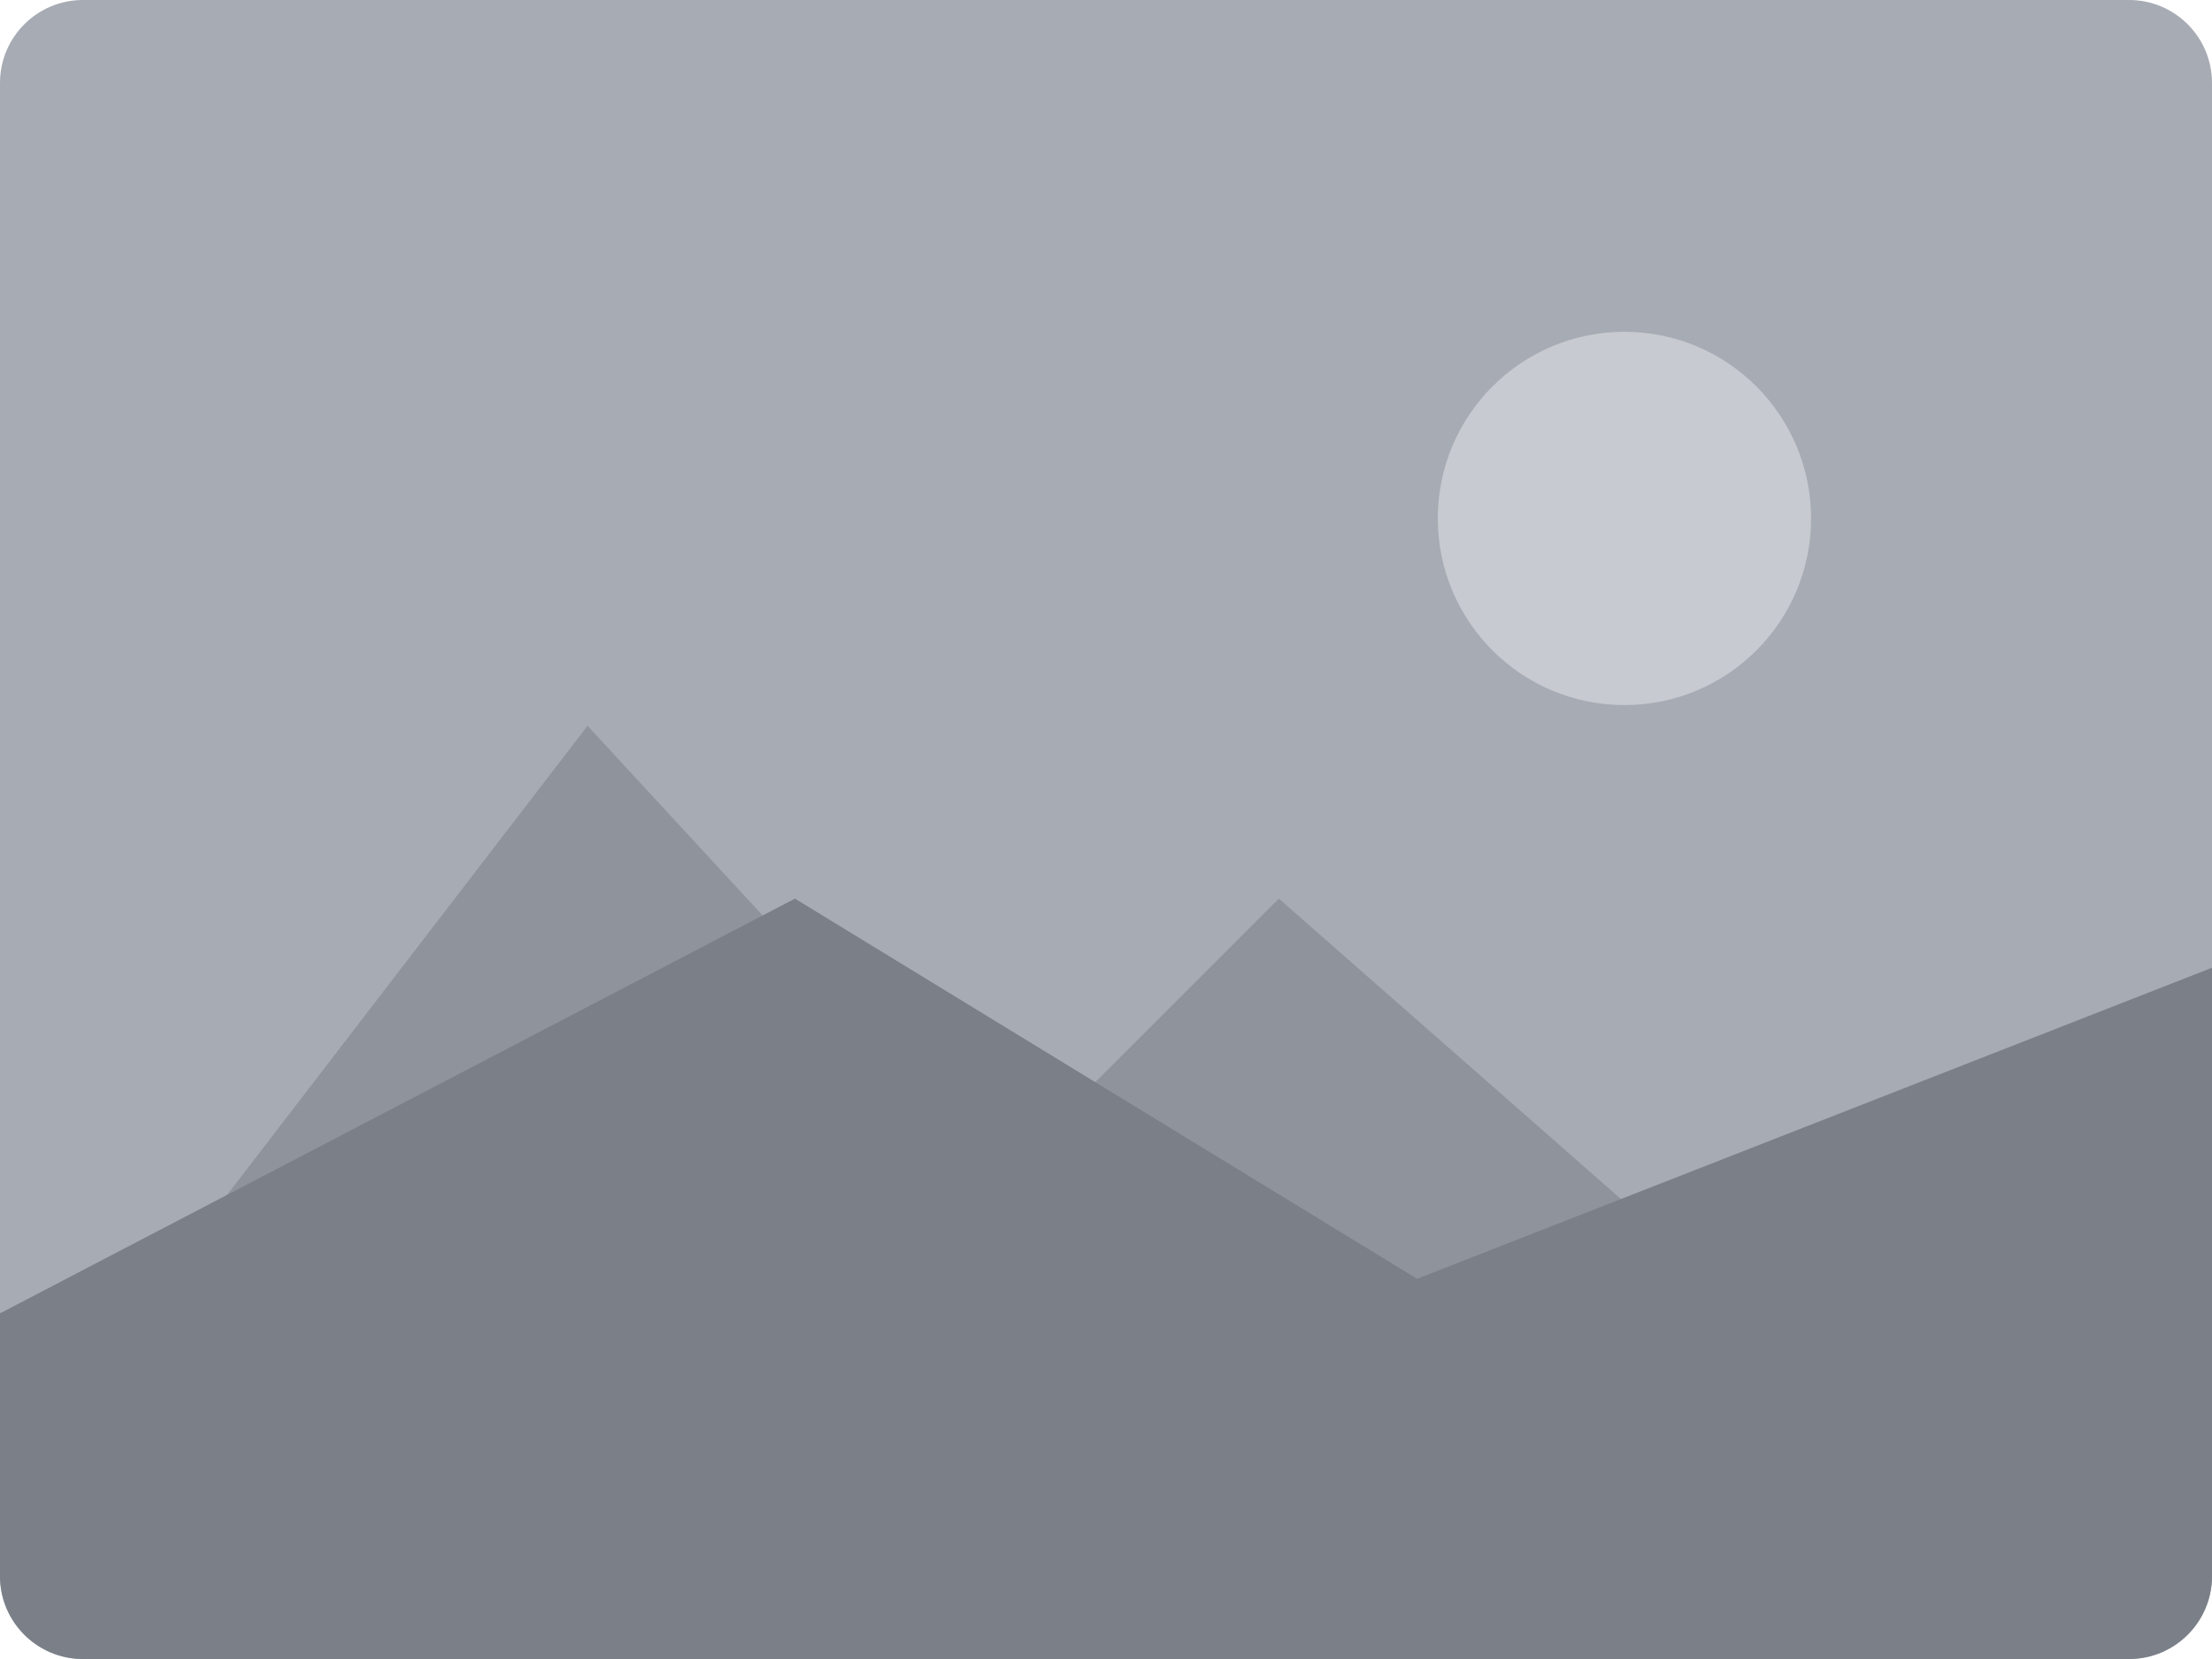
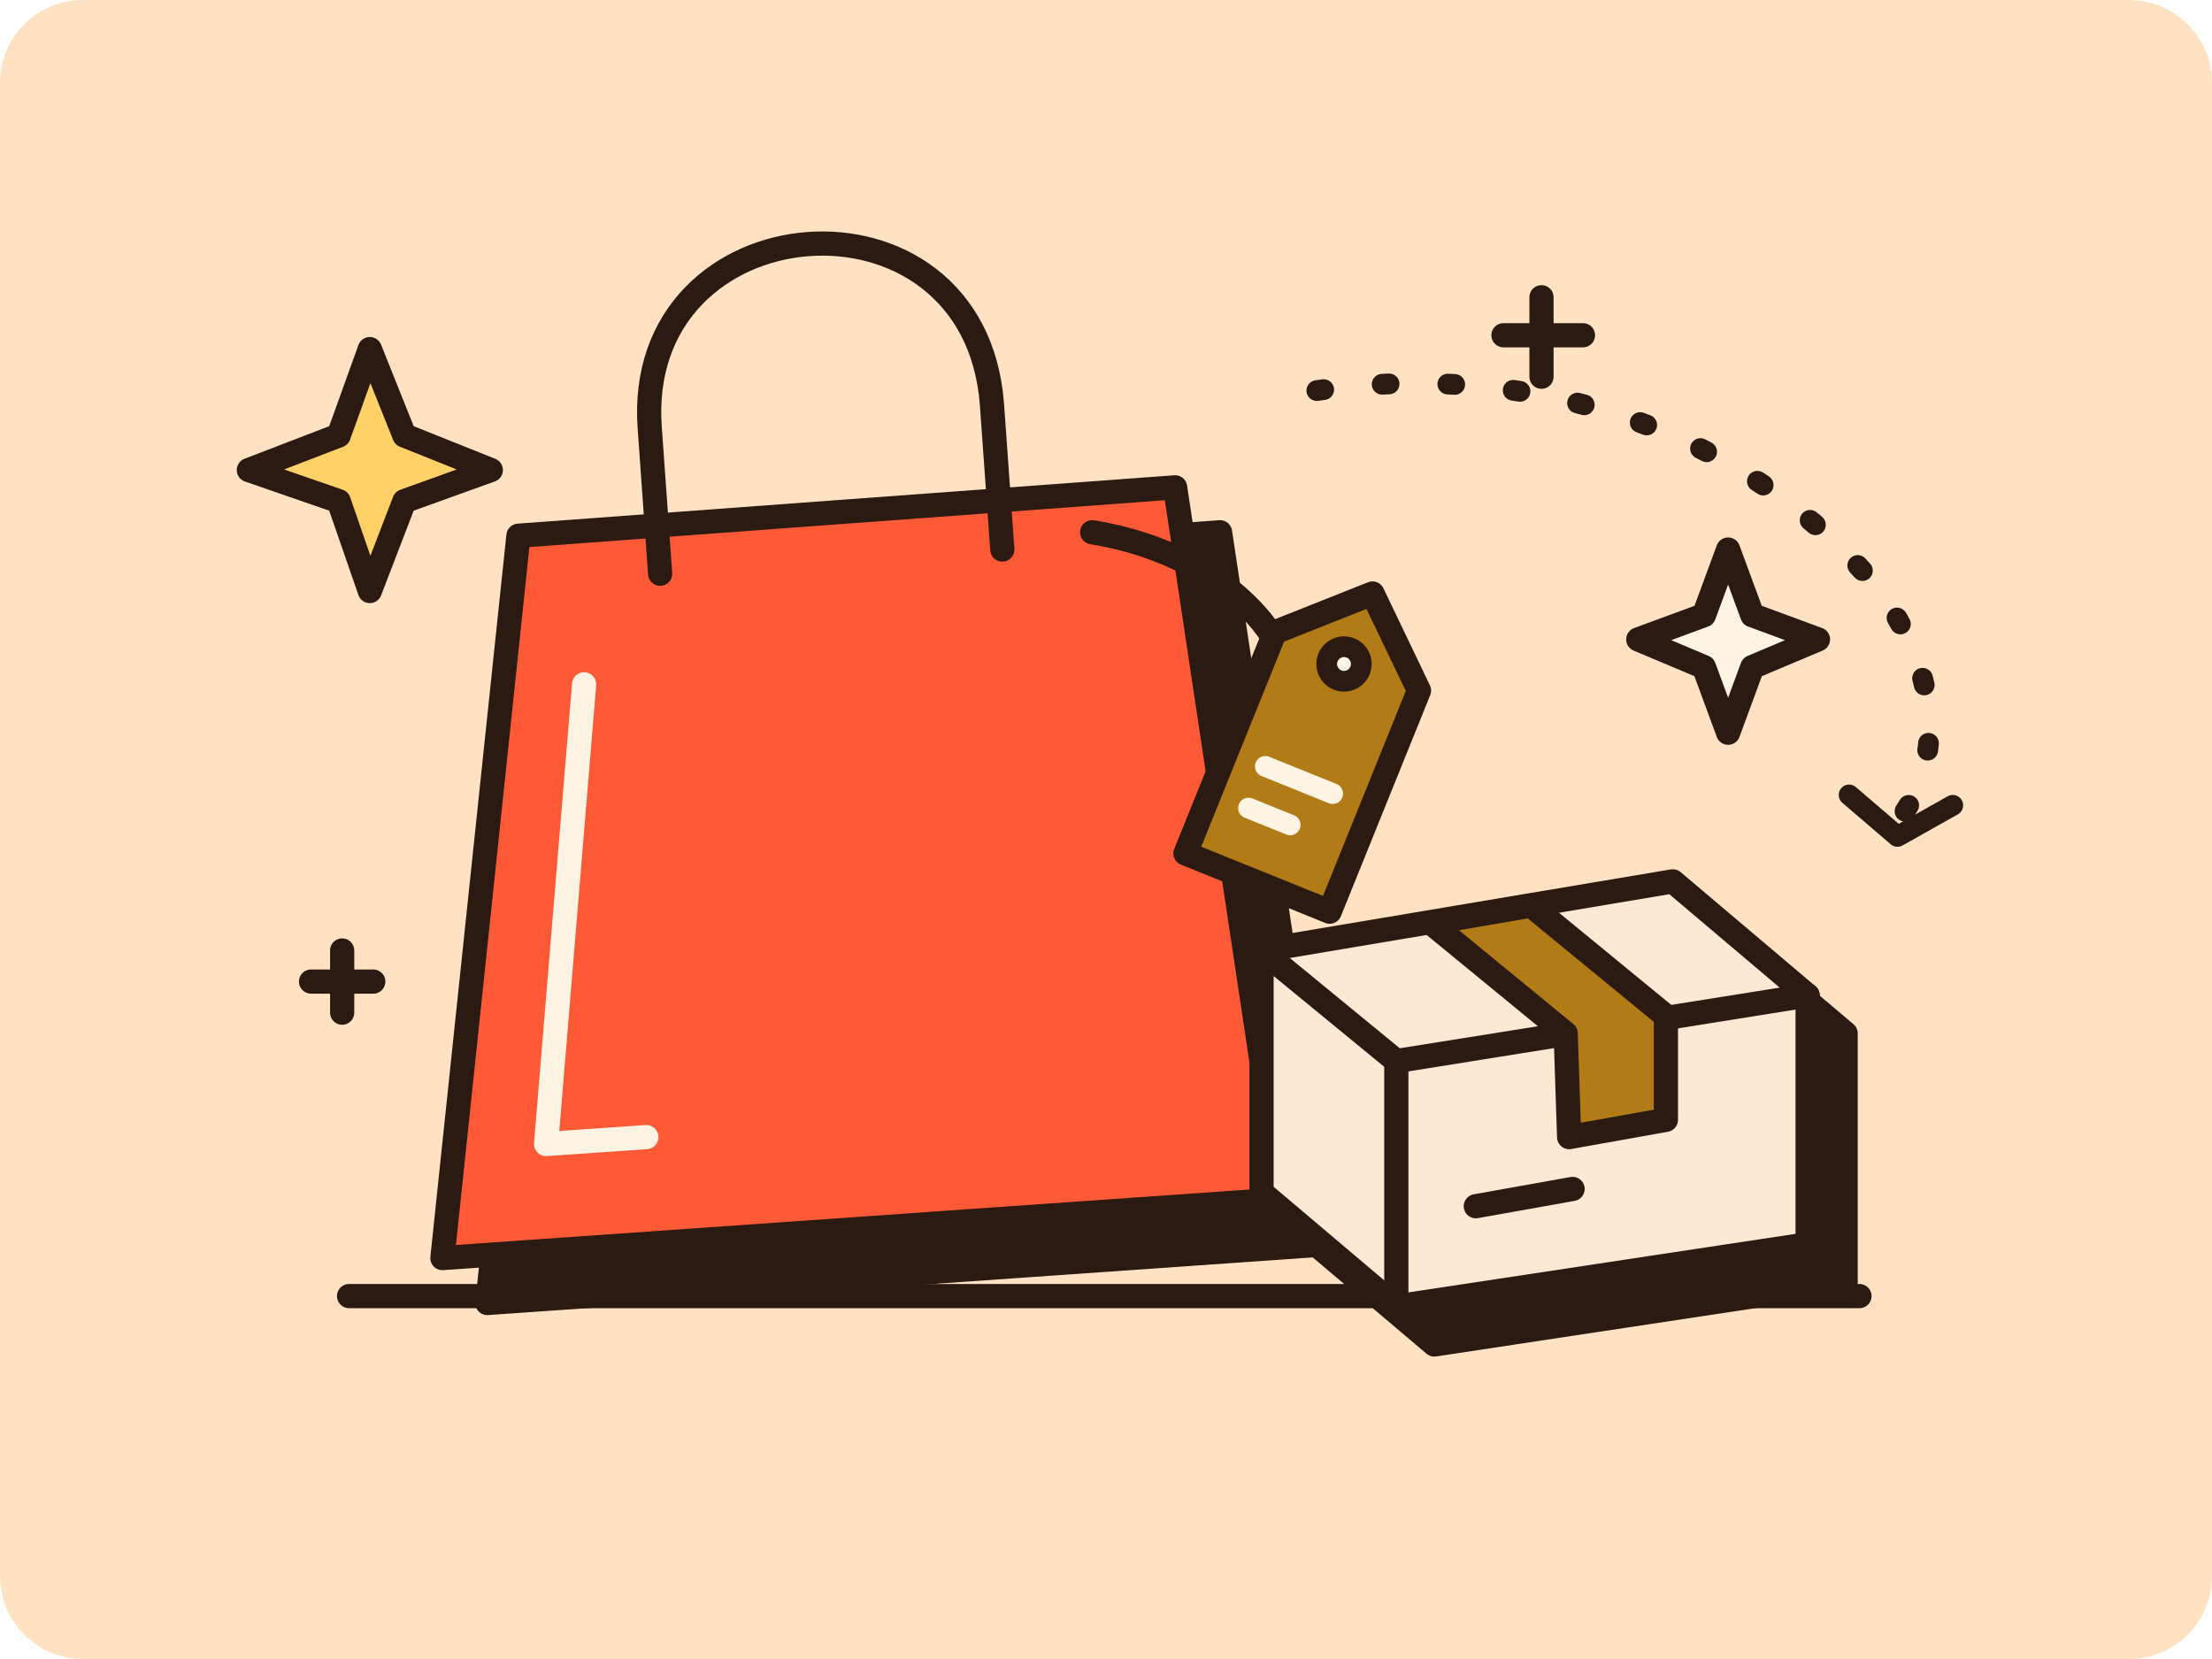
<svg xmlns="http://www.w3.org/2000/svg" viewBox="0 0 640 480" width="640" height="480">
-   <rect width="640" height="480" rx="24" fill="#a7abb3" />
-   <circle cx="470" cy="150" r="54" fill="#c7cad0" />
-   <path d="M24 400l146-190 120 130 80-80 246 216v24H24z" fill="#8e939c" />
-   <path d="M0 456V380l230-120 180 110 230-90v176a24 24 0 0 1-24 24H24A24 24 0 0 1 0 456z" fill="#7a7f88" />
+   <rect width="640" height="480" rx="24" fill="#ffe2c2" />
+   <g stroke="#2b1a12" stroke-width="7" stroke-linecap="round" stroke-linejoin="round">
+     <path d="M101 375h437" fill="none" />
+     <path d="M163 168l190-14 31 206-243 17z" fill="#2b1a12" />
+     <path d="M150 155l190-14 31 206-243 17z" fill="#ff5a36" />
+     <path d="M191 166l-3-42c-5-66 94-74 99-7l3 42" fill="none" />
+     <path d="M169 198l-11 133 29-2" fill="none" stroke="#fff3e3" />
+     <path d="M316 154c25 4 50 18 58 42" fill="none" />
+     <g transform="rotate(22 378 219)">
+       <path d="M356 189l22-21 23 21v69h-45z" fill="#b17b15" />
+       <circle cx="378" cy="190" r="5" fill="#fff3e3" stroke-width="6" />
+       <path d="M368 226h21m-21 13h13" fill="none" stroke="#fff3e3" stroke-width="6" />
+     </g>
+     <path d="M376 286l119-20 39 33v72l-119 18-39-33z" fill="#2b1a12" />
+     <path d="M365 275l119-20 39 33v72l-119 18-39-33z" fill="#fae9d3" />
+     <path d="M365 275l39 32 119-19m-119 19v71" fill="none" />
+     <path d="M414 267l39 32 1 30 28-5v-30l-39-32z" fill="#b17b15" />
+     <path d="M427 349l28-5" fill="none" />
+     <path d="M98 126l9-25 10 25 25 10-25 9-10 26-9-26-26-9z" fill="#ffd166" />
+     <path d="M493 178l7-19 7 19 19 7-19 8-7 19-7-19-19-8z" fill="#fff3e3" />
+     <path d="M446 86v23m-11-12h23M99 275v18m-9-9h18" fill="none" />
+     <path d="M381 113c63-9 119 12 154 48 23 23 30 53 16 74" fill="none" stroke-width="6" stroke-dasharray="2 17" />
+     <path d="M535 230l14 12 16-9" fill="none" stroke-width="6" />
+   </g>
</svg>
